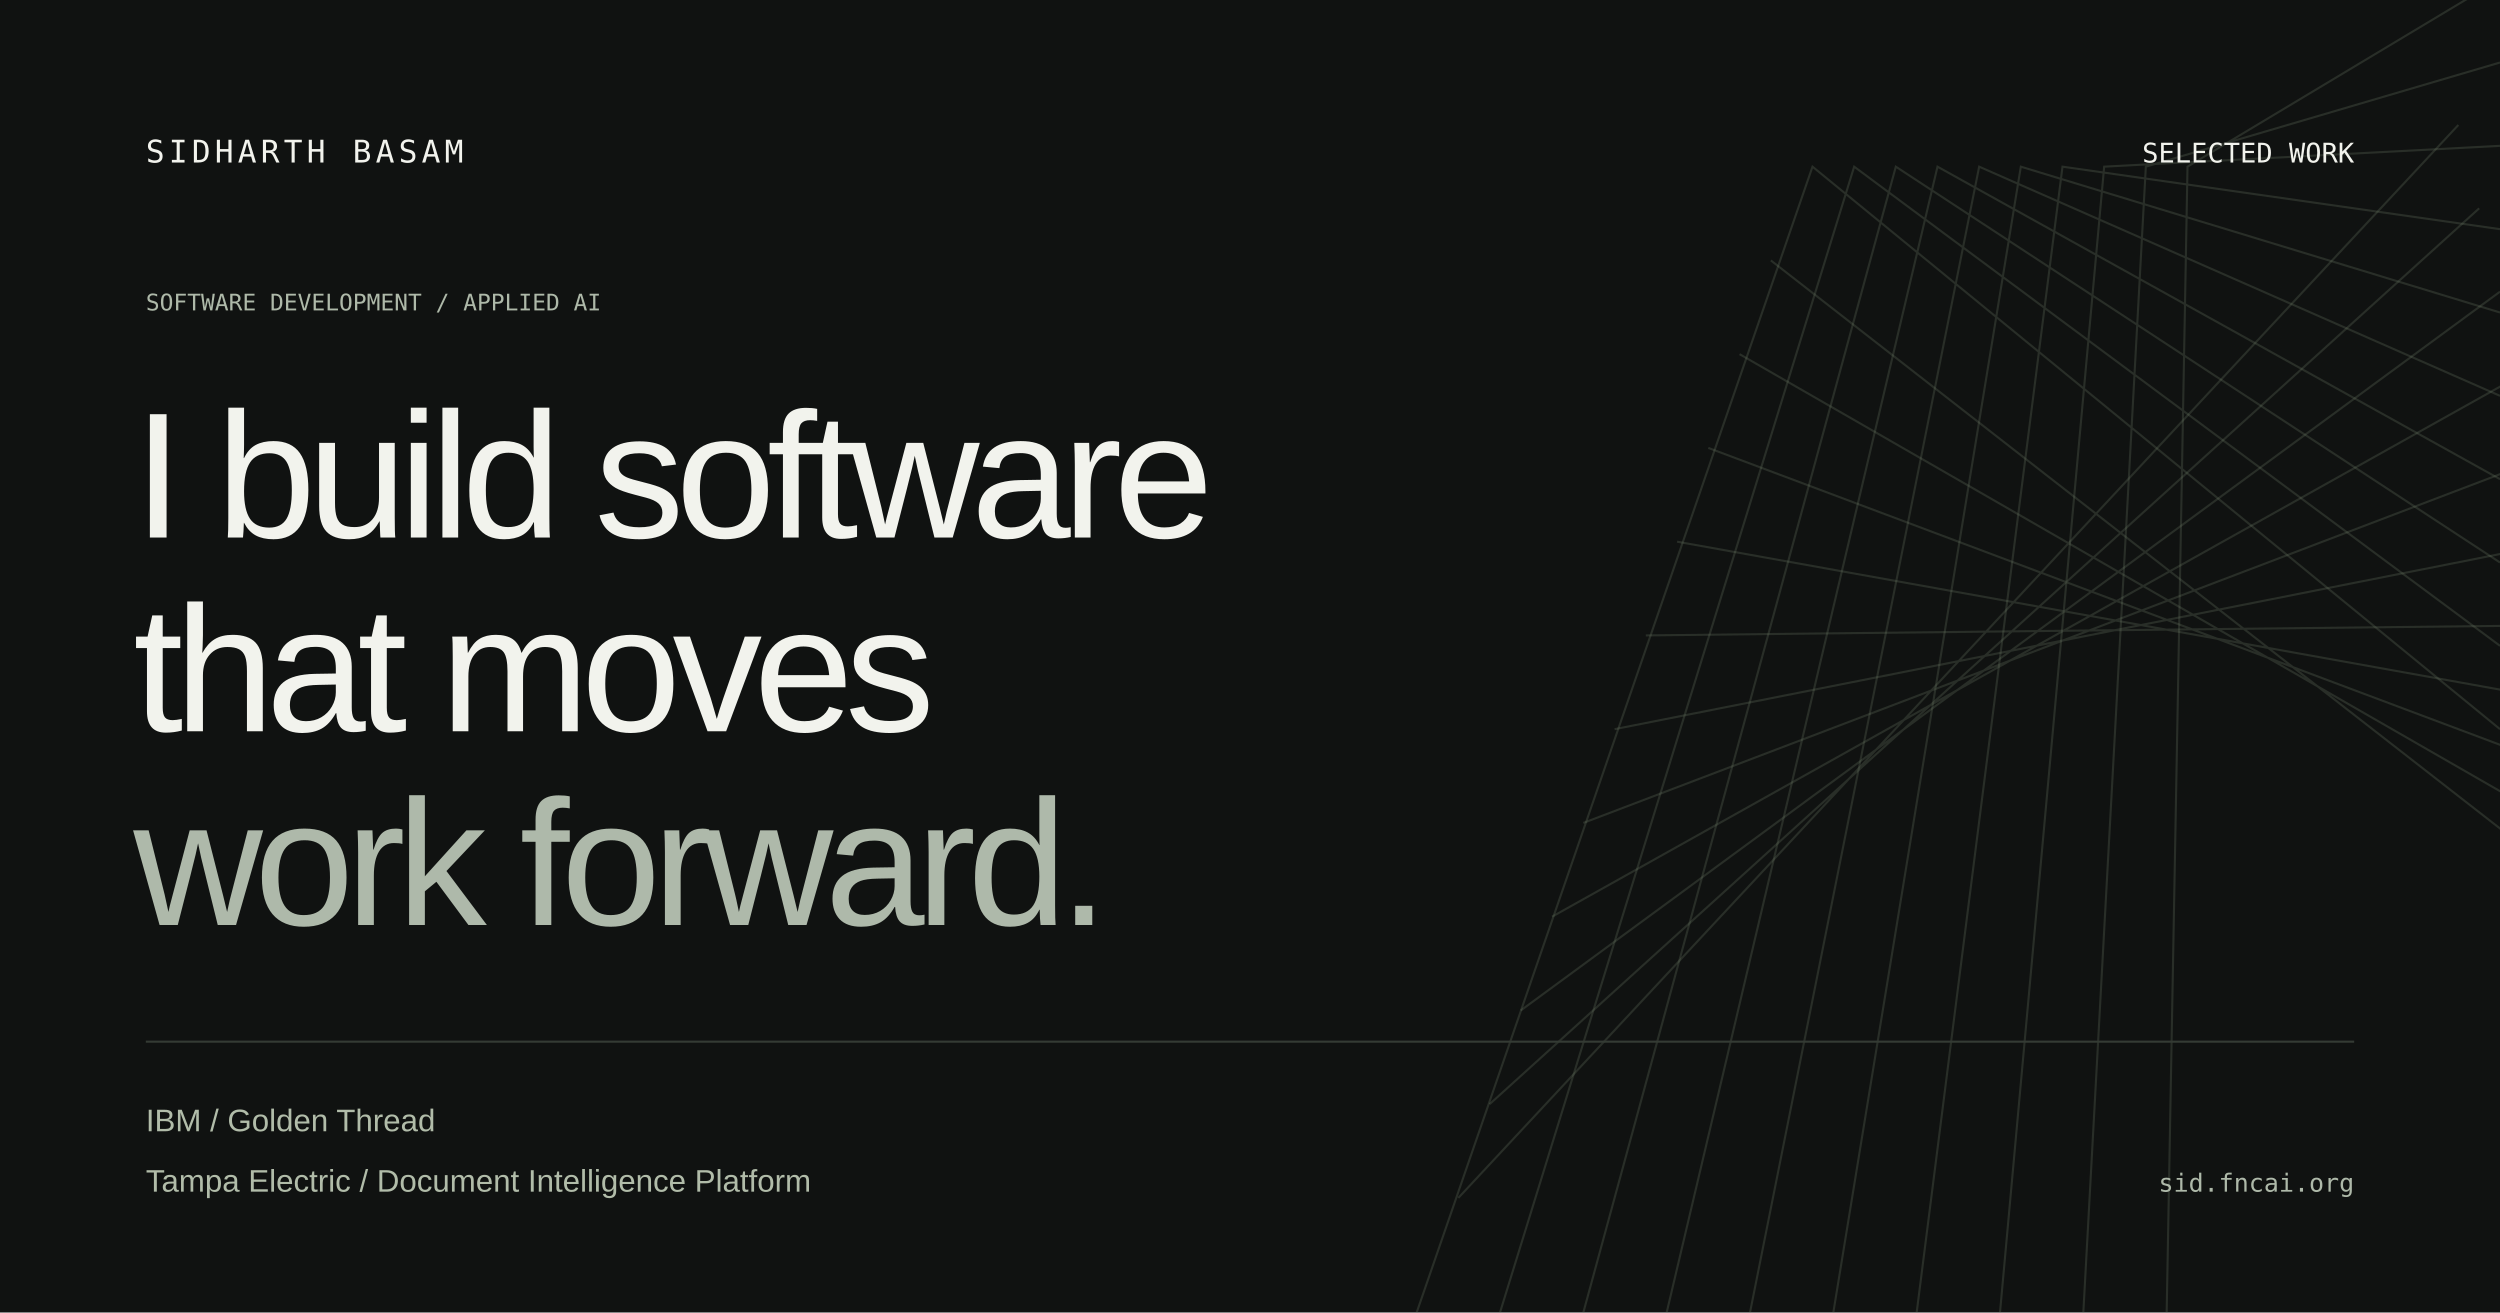
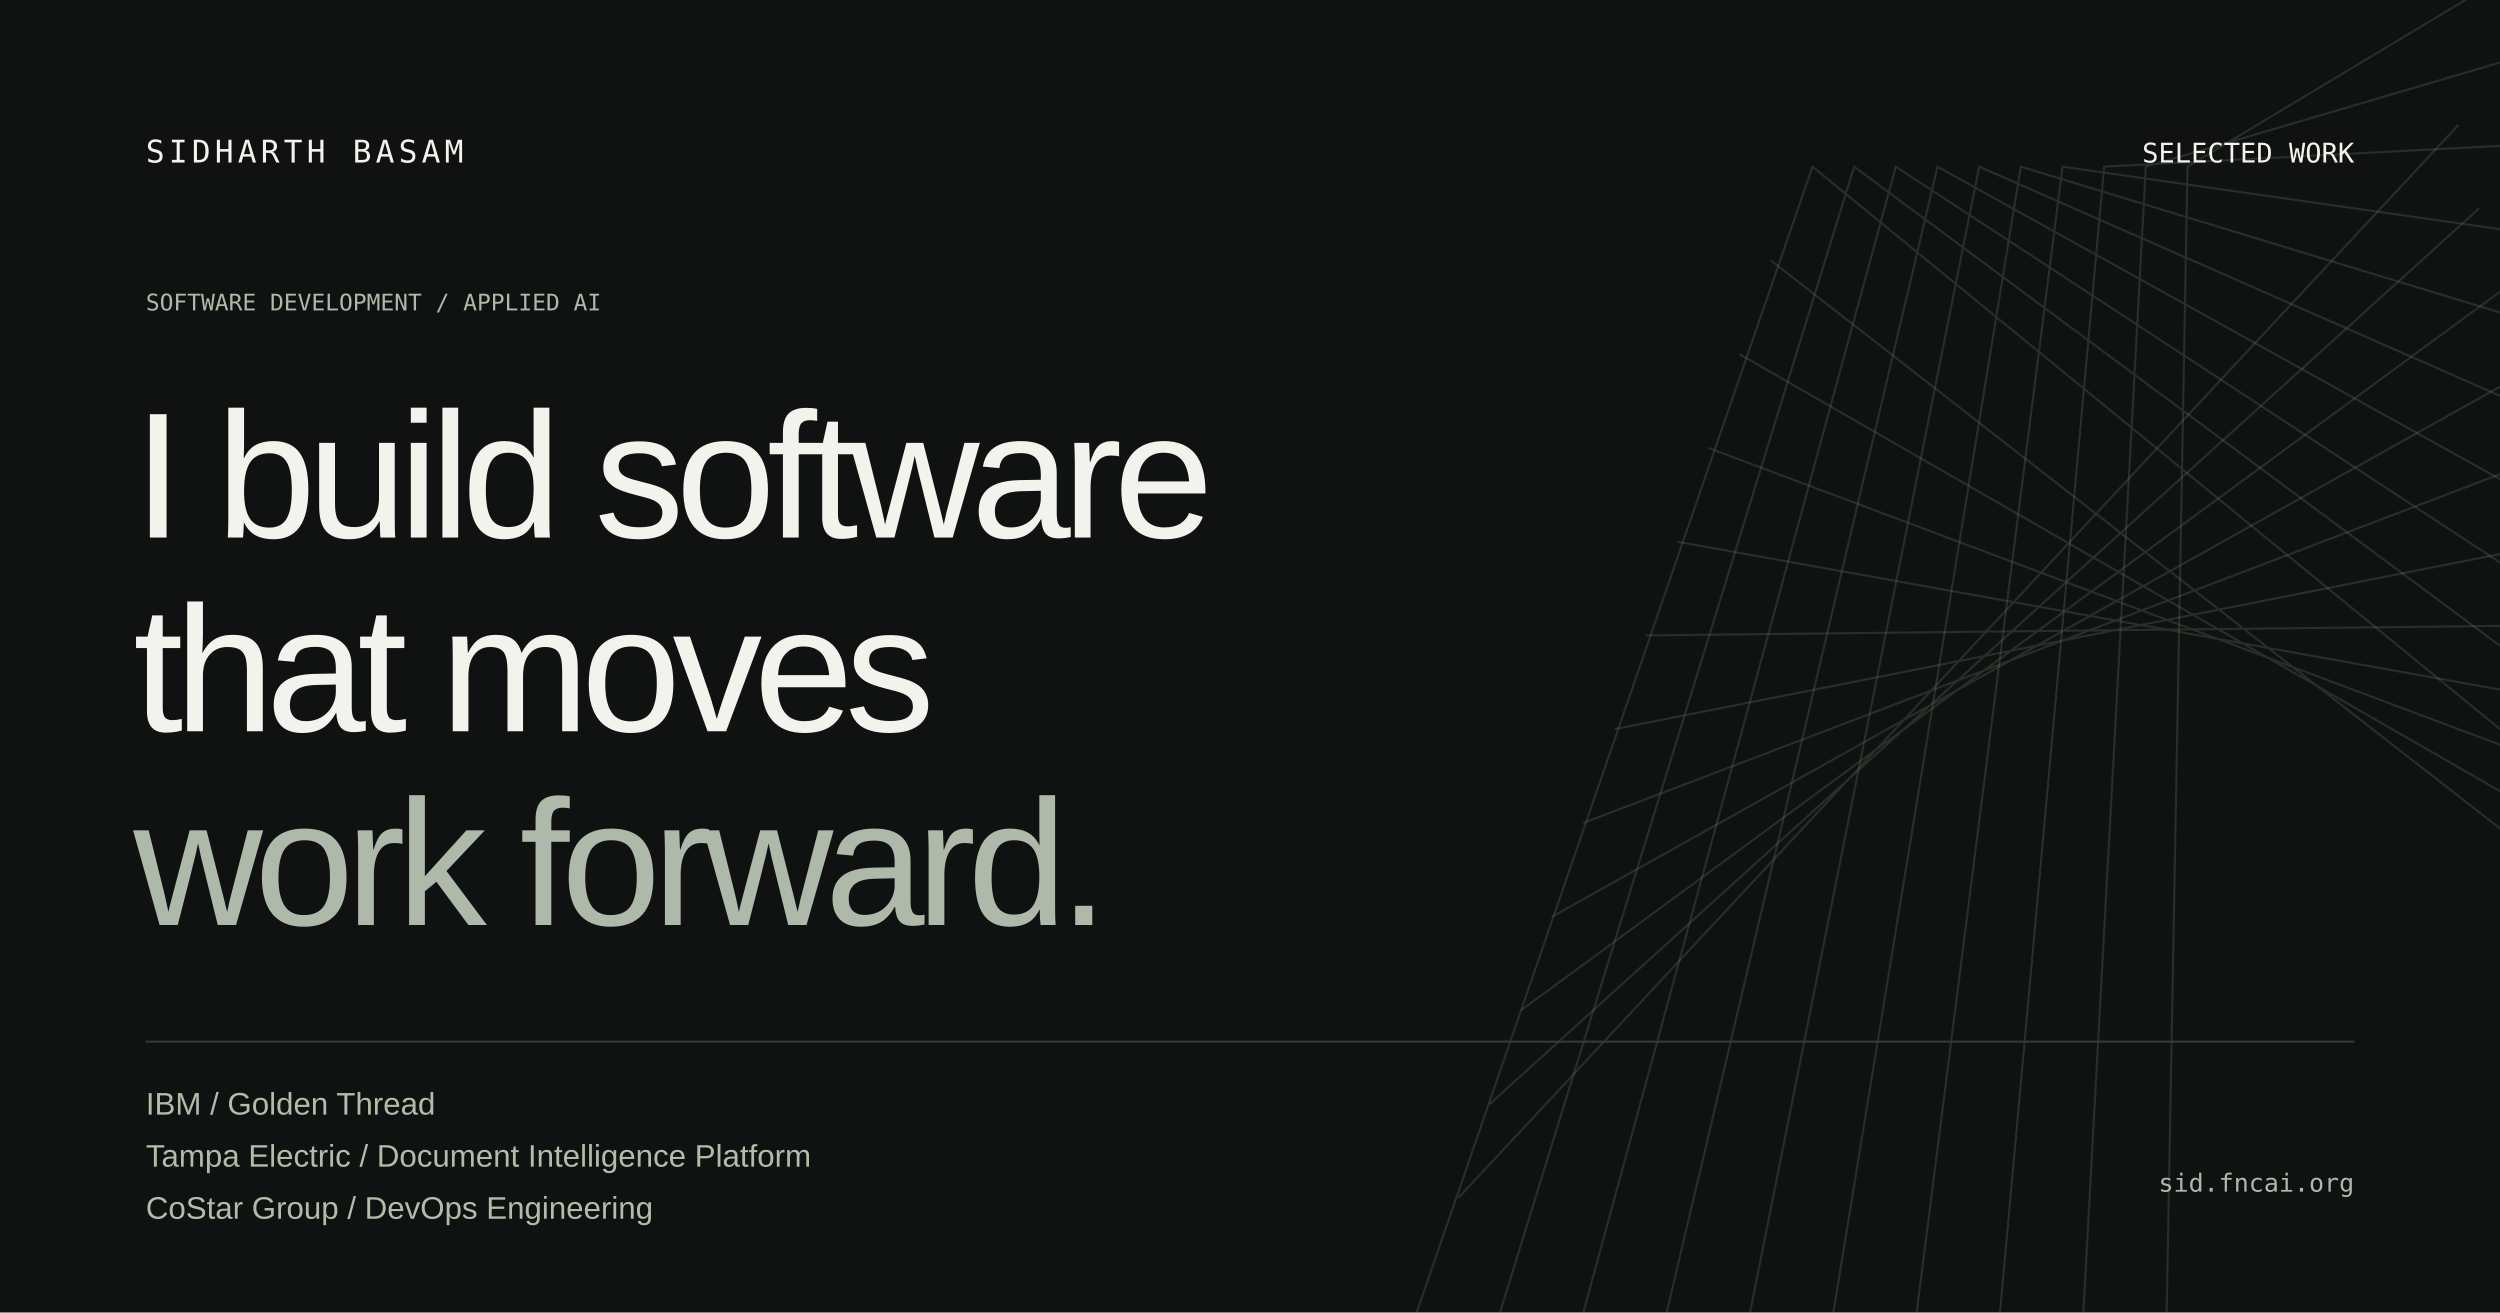
<svg xmlns="http://www.w3.org/2000/svg" width="1200" height="630" viewBox="0 0 1200 630">
  <rect width="1200" height="630" fill="#101211" />
  <g stroke="#75856c" stroke-opacity=".25" fill="none">
    <path d="M680 630L870 80L1200 350M720 630L890 80L1200 310M760 630L910 80L1200 270M800 630L930 80L1200 230M840 630L950 80L1200 190M880 630L970 80L1200 150M920 630L990 80L1200 110M960 630L1010 80L1200 70M1000 630L1030 80L1200 30M1040 630L1050 80L1200 -10" />
    <path d="M700 575L1180 60M715 530L1190 100M730 485L1200 140M745 440L1210 180M760 395L1220 220M775 350L1230 260M790 305L1240 300M805 260L1250 340M820 215L1260 380M835 170L1270 420M850 125L1280 460" />
  </g>
  <g font-family="Arial,Helvetica,sans-serif" fill="#f2f3ed">
    <text x="70" y="78" font-family="monospace" font-size="15" letter-spacing="2">SIDHARTH BASAM</text>
    <text x="1130" y="78" text-anchor="end" font-family="monospace" font-size="13">SELECTED WORK</text>
    <text x="70" y="149" font-family="monospace" font-size="11" fill="#aeb9a9">SOFTWARE DEVELOPMENT / APPLIED AI</text>
    <g font-size="86" letter-spacing="-4">
      <text x="64" y="258">I build software</text>
      <text x="64" y="351">that moves</text>
      <text x="64" y="444" fill="#aeb9aa">work forward.</text>
    </g>
    <path d="M70 500H1130" stroke="#343b34" />
-     <text x="70" y="543" font-size="15" fill="#b1bca9">IBM / Golden Thread</text>
-     <text x="70" y="572" font-size="15" fill="#b1bca9">Tampa Electric / Document Intelligence Platform</text>
+     <text x="70" y="535" font-size="15" fill="#b1bca9">IBM / Golden Thread</text>
+     <text x="70" y="560" font-size="15" fill="#b1bca9">Tampa Electric / Document Intelligence Platform</text>
+     <text x="70" y="585" font-size="15" fill="#b1bca9">CoStar Group / DevOps Engineering</text>
    <text x="1130" y="572" text-anchor="end" font-family="monospace" font-size="12" fill="#aeb9a9">sid.fncai.org</text>
  </g>
</svg>
